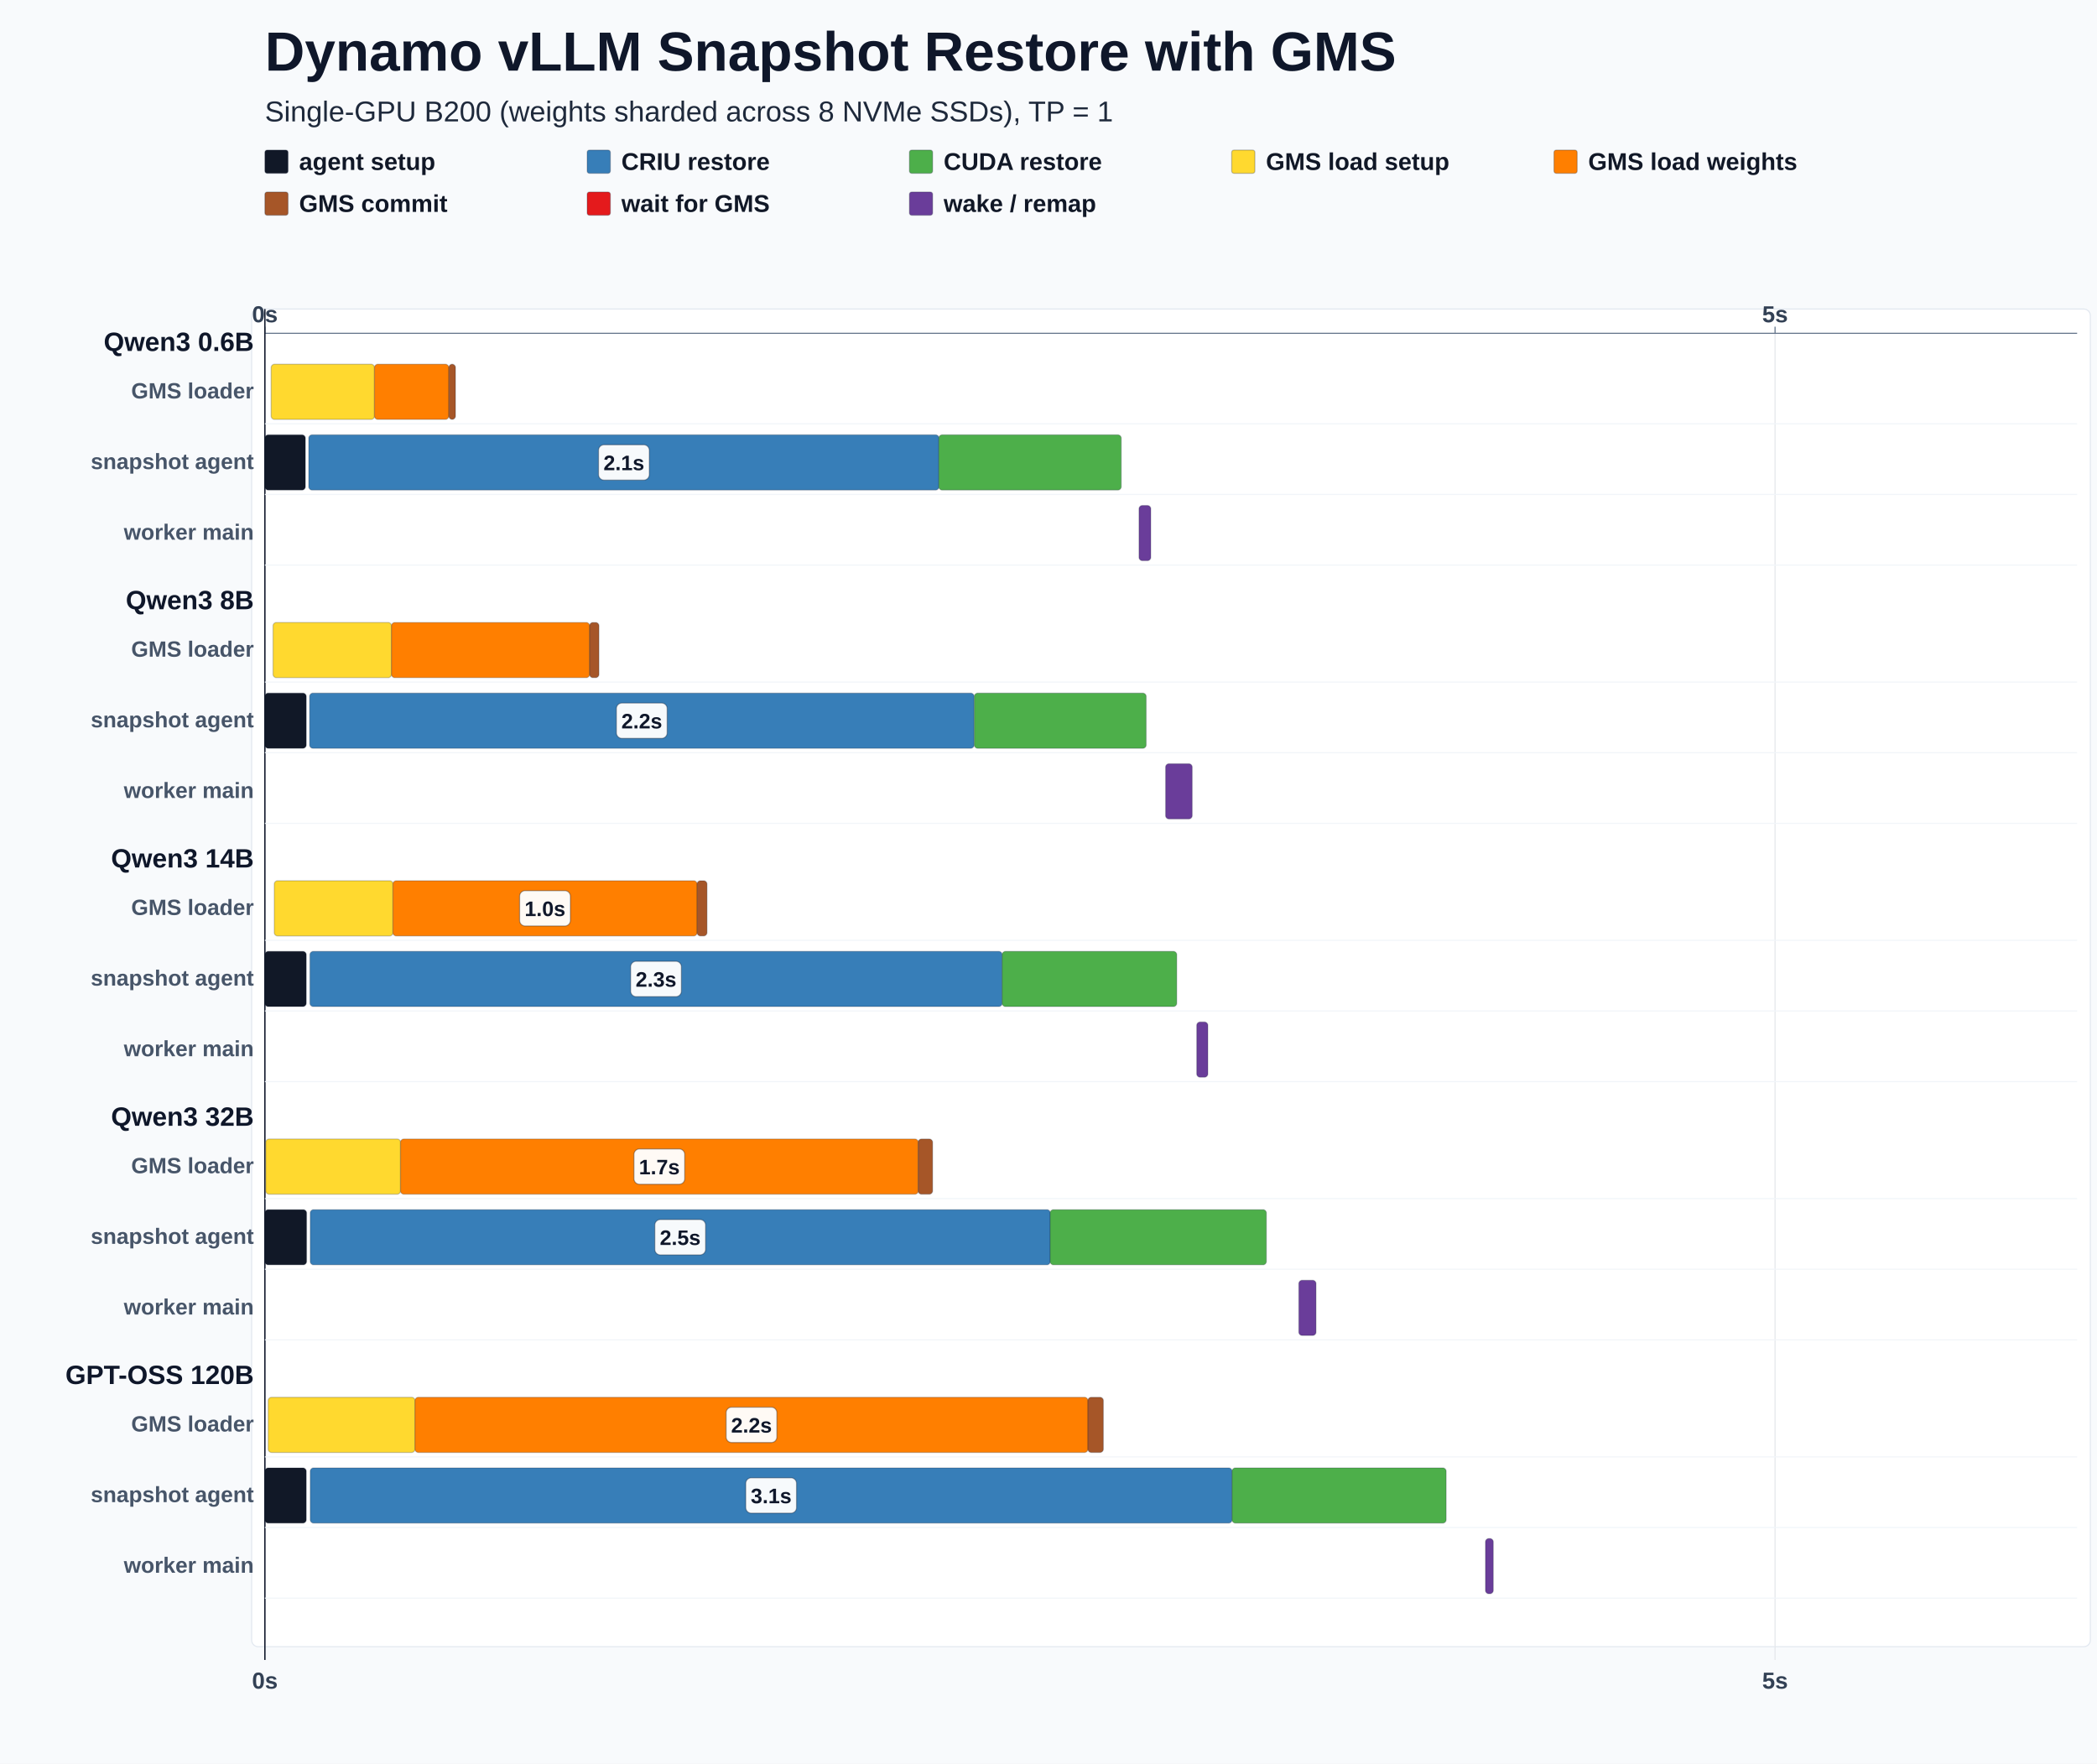
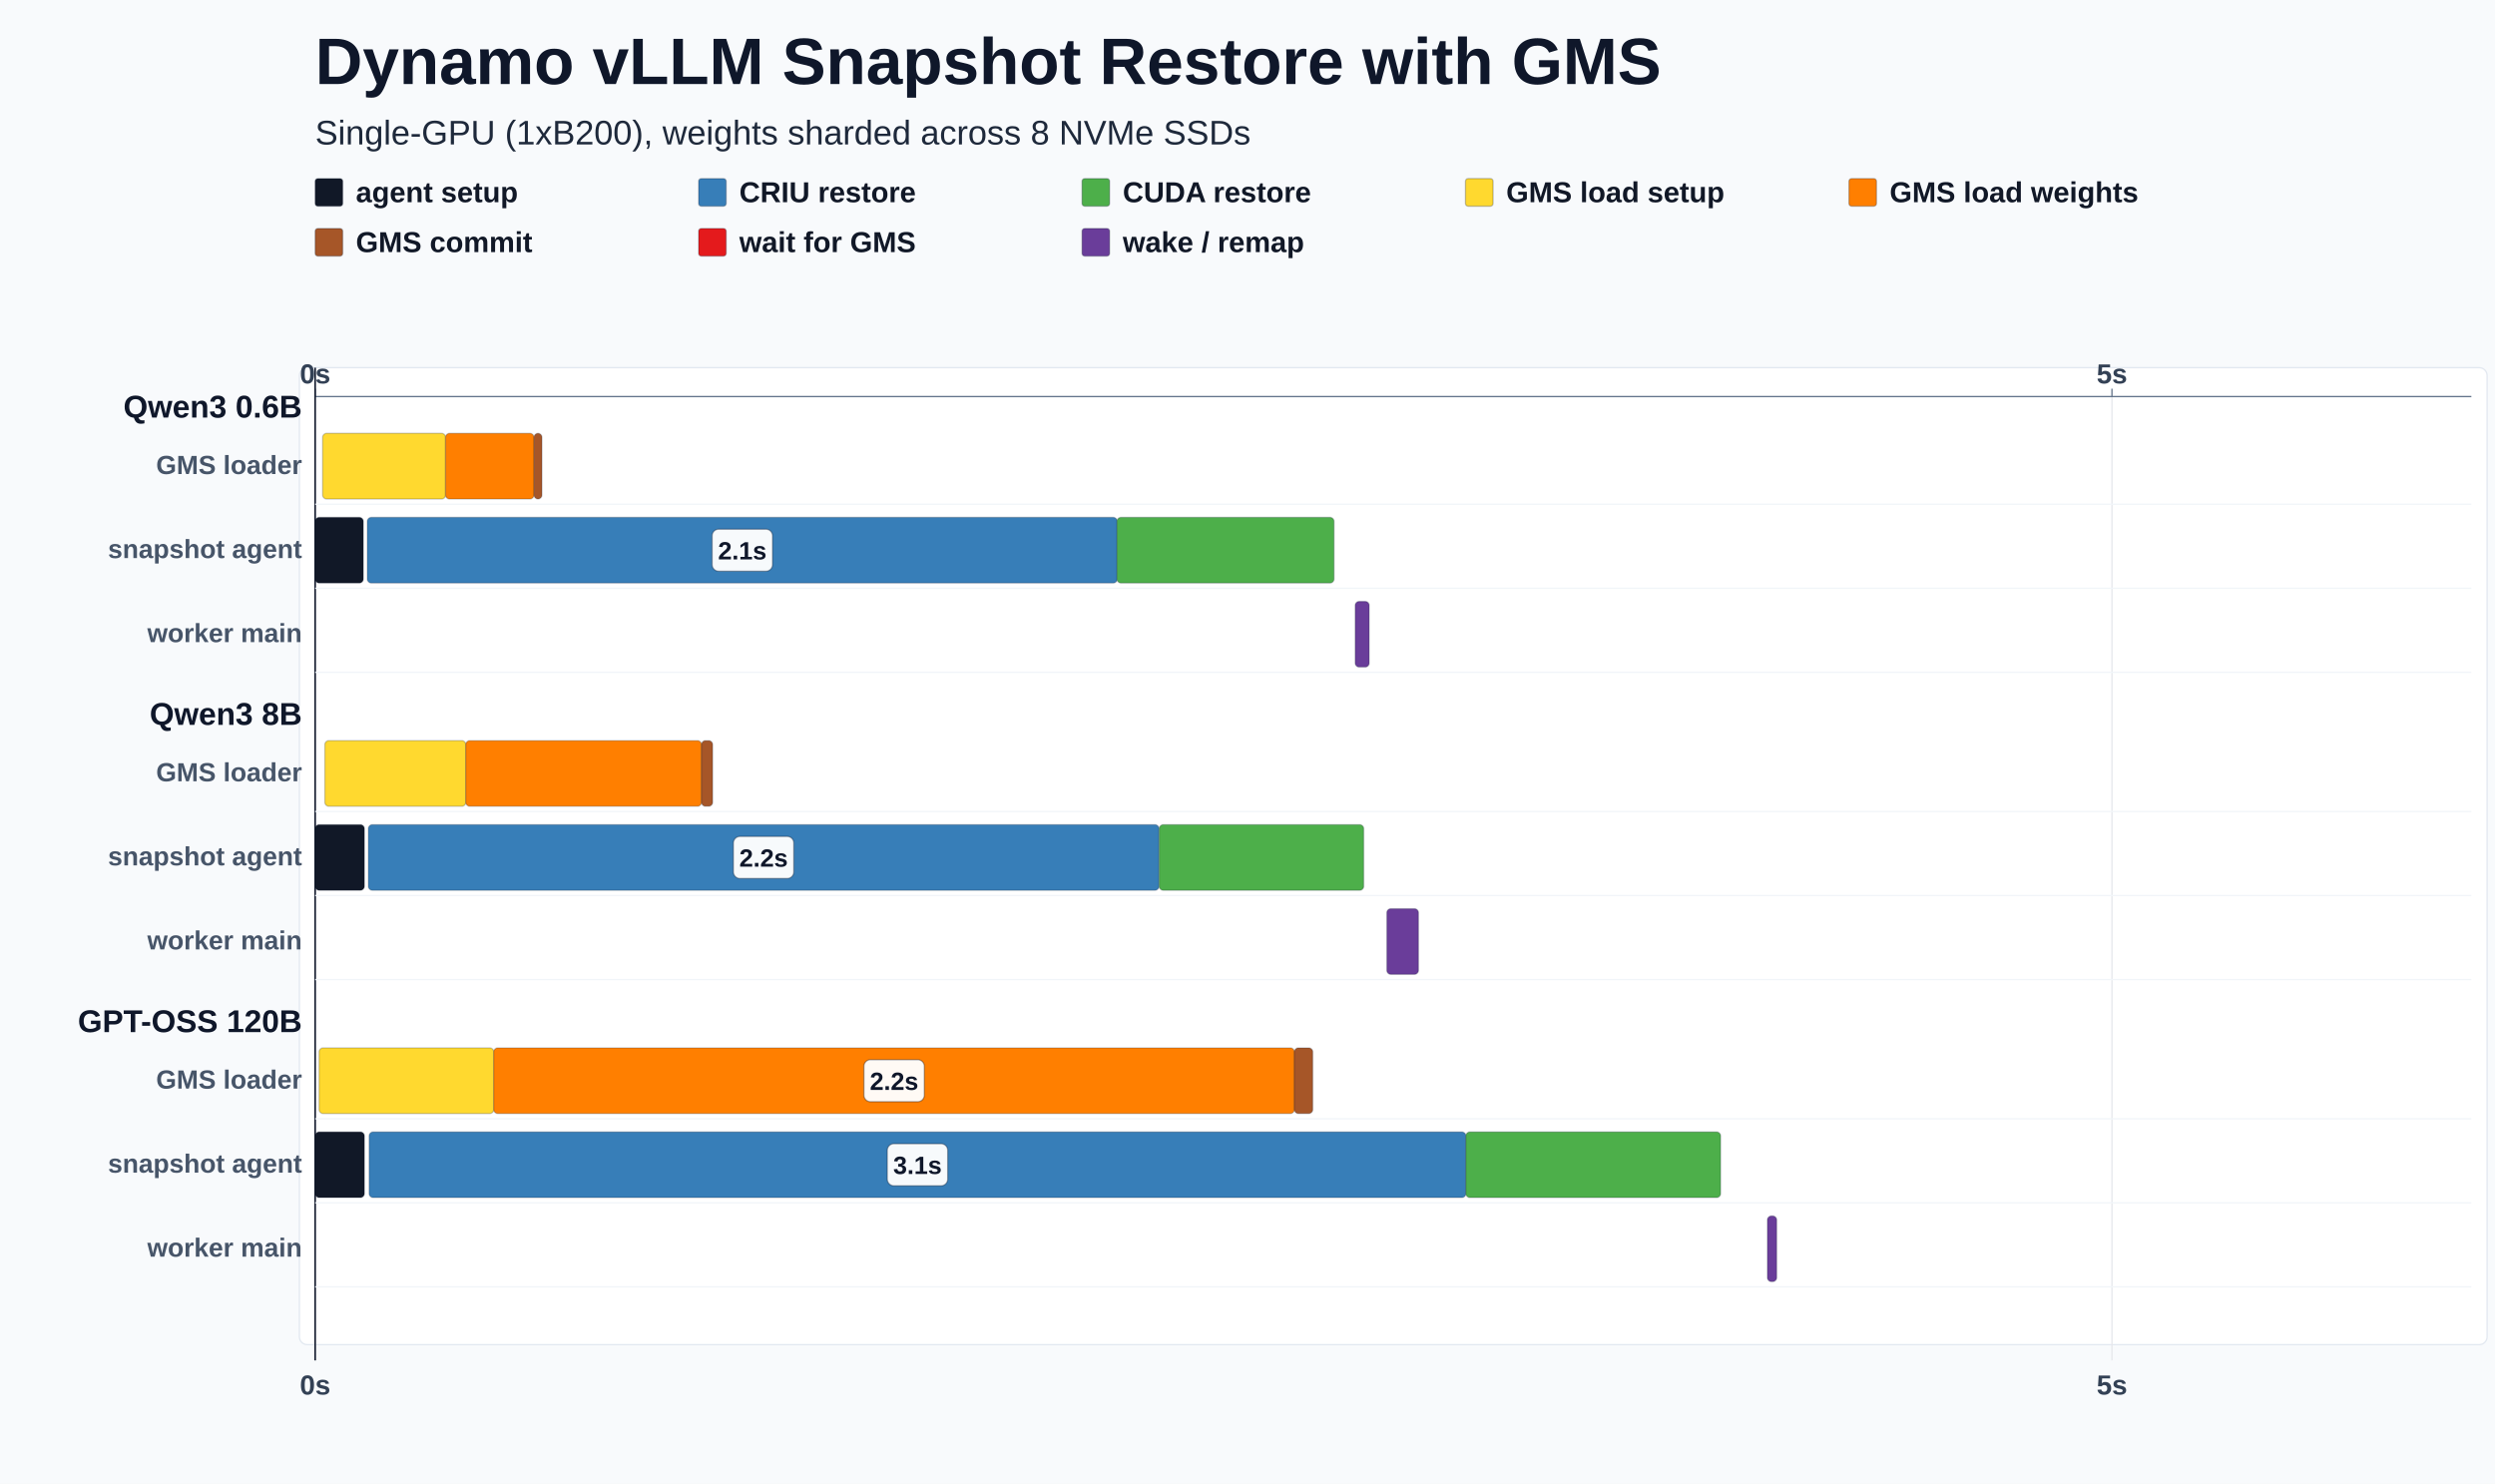
- <svg xmlns="http://www.w3.org/2000/svg" width="1900" height="1598" viewBox="0 0 1900 1598" style="background:#f8fafc;color-scheme:light">
+ <svg xmlns="http://www.w3.org/2000/svg" width="1900" height="1130" viewBox="0 0 1900 1130" style="background:#f8fafc;color-scheme:light">
  <style>
      text { font-family: Arial, Helvetica, sans-serif; fill: #0f172a; }
      .title { font-size: 50px; font-weight: 800; }
      .subtitle { font-size: 26px; font-weight: 500; fill: #1e293b; }
      .model-label { font-size: 24px; font-weight: 800; }
      .lane-label { font-size: 20px; font-weight: 700; fill: #475569; }
      .axis-label { font-size: 21px; font-weight: 700; fill: #334155; }
      .legend-label { font-size: 22px; font-weight: 700; fill: #111827; }
      .bar-label { font-size: 19px; font-weight: 800; fill: #0f172a; }
    </style>
  <rect width="100%" height="100%" fill="#f8fafc" />
-   <rect x="228" y="280" width="1666" height="1212" rx="6" fill="#ffffff" stroke="#e2e8f0" />
+   <rect x="228" y="280" width="1666" height="744" rx="6" fill="#ffffff" stroke="#e2e8f0" />
  <text class="title" x="240" y="64">Dynamo vLLM Snapshot Restore with GMS</text>
-   <text class="subtitle" x="240" y="110">Single-GPU B200 (weights sharded across 8 NVMe SSDs), TP = 1</text>
-   <line x1="240.0" y1="302" x2="240.0" y2="1504" stroke="#e5e7eb" />
+   <text class="subtitle" x="240" y="110">Single-GPU (1xB200), weights sharded across 8 NVMe SSDs</text>
+   <line x1="240.0" y1="302" x2="240.0" y2="1036" stroke="#e5e7eb" />
  <line x1="240.0" y1="296" x2="240.0" y2="302" stroke="#64748b" />
  <text class="axis-label" x="240.0" y="292" text-anchor="middle">0s</text>
-   <text class="axis-label" x="240.0" y="1530" text-anchor="middle">0s</text>
-   <line x1="1608.3" y1="302" x2="1608.3" y2="1504" stroke="#e5e7eb" />
+   <text class="axis-label" x="240.0" y="1062" text-anchor="middle">0s</text>
+   <line x1="1608.3" y1="302" x2="1608.3" y2="1036" stroke="#e5e7eb" />
  <line x1="1608.3" y1="296" x2="1608.3" y2="302" stroke="#64748b" />
  <text class="axis-label" x="1608.3" y="292" text-anchor="middle">5s</text>
-   <text class="axis-label" x="1608.3" y="1530" text-anchor="middle">5s</text>
+   <text class="axis-label" x="1608.3" y="1062" text-anchor="middle">5s</text>
  <line x1="240" y1="302" x2="1882" y2="302" stroke="#64748b" stroke-width="1" />
-   <line x1="240.0" y1="280" x2="240.0" y2="1504" stroke="#0f172a" stroke-width="1.2" />
+   <line x1="240.0" y1="280" x2="240.0" y2="1036" stroke="#0f172a" stroke-width="1.2" />
  <text class="model-label" x="230" y="318.0" text-anchor="end">Qwen3 0.6B</text>
  <text class="lane-label" x="230" y="361" text-anchor="end">GMS loader</text>
  <line x1="240" y1="384" x2="1882" y2="384" stroke="#f1f5f9" />
  <text class="lane-label" x="230" y="425" text-anchor="end">snapshot agent</text>
  <line x1="240" y1="448" x2="1882" y2="448" stroke="#f1f5f9" />
  <text class="lane-label" x="230" y="489" text-anchor="end">worker main</text>
  <line x1="240" y1="512" x2="1882" y2="512" stroke="#f1f5f9" />
  <rect x="240.0" y="394" width="36.7" height="50" rx="3" fill="#111827" stroke="#0f172a" stroke-opacity="0.22" stroke-width="1">
</rect>
  <rect x="279.7" y="394" width="571.1" height="50" rx="3" fill="#377eb8" stroke="#0f172a" stroke-opacity="0.22" stroke-width="1">
</rect>
  <rect x="542.3" y="403.0" width="46.0" height="32" rx="5" fill="#ffffff" fill-opacity="0.96" stroke="#0f172a" stroke-opacity="0.35" />
  <text class="bar-label" x="565.3" y="426.0" text-anchor="middle">2.1s</text>
  <rect x="850.6" y="394" width="165.3" height="50" rx="3" fill="#4daf4a" stroke="#0f172a" stroke-opacity="0.22" stroke-width="1">
</rect>
  <rect x="245.7" y="330" width="93.6" height="50" rx="3" fill="#ffd92f" stroke="#0f172a" stroke-opacity="0.22" stroke-width="1">
</rect>
  <rect x="339.3" y="330" width="67.3" height="50" rx="3" fill="#ff7f00" stroke="#0f172a" stroke-opacity="0.22" stroke-width="1">
</rect>
  <rect x="406.7" y="330" width="6.0" height="50" rx="3" fill="#a65628" stroke="#0f172a" stroke-opacity="0.22" stroke-width="1">
</rect>
  <rect x="1032.0" y="458" width="10.7" height="50" rx="3" fill="#6a3d9a" stroke="#0f172a" stroke-opacity="0.22" stroke-width="1">
</rect>
  <text class="model-label" x="230" y="552.0" text-anchor="end">Qwen3 8B</text>
  <text class="lane-label" x="230" y="595" text-anchor="end">GMS loader</text>
  <line x1="240" y1="618" x2="1882" y2="618" stroke="#f1f5f9" />
  <text class="lane-label" x="230" y="659" text-anchor="end">snapshot agent</text>
  <line x1="240" y1="682" x2="1882" y2="682" stroke="#f1f5f9" />
  <text class="lane-label" x="230" y="723" text-anchor="end">worker main</text>
  <line x1="240" y1="746" x2="1882" y2="746" stroke="#f1f5f9" />
  <rect x="240.0" y="628" width="37.5" height="50" rx="3" fill="#111827" stroke="#0f172a" stroke-opacity="0.22" stroke-width="1">
</rect>
  <rect x="280.5" y="628" width="602.1" height="50" rx="3" fill="#377eb8" stroke="#0f172a" stroke-opacity="0.22" stroke-width="1">
</rect>
  <rect x="558.5" y="637.0" width="46.0" height="32" rx="5" fill="#ffffff" fill-opacity="0.96" stroke="#0f172a" stroke-opacity="0.35" />
  <text class="bar-label" x="581.5" y="660.0" text-anchor="middle">2.2s</text>
  <rect x="882.8" y="628" width="155.7" height="50" rx="3" fill="#4daf4a" stroke="#0f172a" stroke-opacity="0.22" stroke-width="1">
</rect>
  <rect x="247.4" y="564" width="107.3" height="50" rx="3" fill="#ffd92f" stroke="#0f172a" stroke-opacity="0.22" stroke-width="1">
</rect>
  <rect x="354.7" y="564" width="179.5" height="50" rx="3" fill="#ff7f00" stroke="#0f172a" stroke-opacity="0.22" stroke-width="1">
</rect>
  <rect x="534.2" y="564" width="8.5" height="50" rx="3" fill="#a65628" stroke="#0f172a" stroke-opacity="0.22" stroke-width="1">
</rect>
  <rect x="1056.1" y="692" width="24.1" height="50" rx="3" fill="#6a3d9a" stroke="#0f172a" stroke-opacity="0.22" stroke-width="1">
</rect>
-   <text class="model-label" x="230" y="786.0" text-anchor="end">Qwen3 14B</text>
+   <text class="model-label" x="230" y="786.0" text-anchor="end">GPT-OSS 120B</text>
  <text class="lane-label" x="230" y="829" text-anchor="end">GMS loader</text>
  <line x1="240" y1="852" x2="1882" y2="852" stroke="#f1f5f9" />
  <text class="lane-label" x="230" y="893" text-anchor="end">snapshot agent</text>
  <line x1="240" y1="916" x2="1882" y2="916" stroke="#f1f5f9" />
  <text class="lane-label" x="230" y="957" text-anchor="end">worker main</text>
  <line x1="240" y1="980" x2="1882" y2="980" stroke="#f1f5f9" />
  <rect x="240.0" y="862" width="37.5" height="50" rx="3" fill="#111827" stroke="#0f172a" stroke-opacity="0.22" stroke-width="1">
</rect>
-   <rect x="280.8" y="862" width="627.2" height="50" rx="3" fill="#377eb8" stroke="#0f172a" stroke-opacity="0.22" stroke-width="1">
+   <rect x="281.1" y="862" width="835.2" height="50" rx="3" fill="#377eb8" stroke="#0f172a" stroke-opacity="0.22" stroke-width="1">
</rect>
-   <rect x="571.4" y="871.0" width="46.0" height="32" rx="5" fill="#ffffff" fill-opacity="0.96" stroke="#0f172a" stroke-opacity="0.35" />
-   <text class="bar-label" x="594.4" y="894.0" text-anchor="middle">2.3s</text>
-   <rect x="908.0" y="862" width="158.2" height="50" rx="3" fill="#4daf4a" stroke="#0f172a" stroke-opacity="0.22" stroke-width="1">
+   <rect x="675.7" y="871.0" width="46.0" height="32" rx="5" fill="#ffffff" fill-opacity="0.96" stroke="#0f172a" stroke-opacity="0.35" />
+   <text class="bar-label" x="698.7" y="894.0" text-anchor="middle">3.1s</text>
+   <rect x="1116.3" y="862" width="194.0" height="50" rx="3" fill="#4daf4a" stroke="#0f172a" stroke-opacity="0.22" stroke-width="1">
</rect>
-   <rect x="248.5" y="798" width="107.6" height="50" rx="3" fill="#ffd92f" stroke="#0f172a" stroke-opacity="0.22" stroke-width="1">
+   <rect x="243.0" y="798" width="133.0" height="50" rx="3" fill="#ffd92f" stroke="#0f172a" stroke-opacity="0.22" stroke-width="1">
</rect>
-   <rect x="356.0" y="798" width="275.6" height="50" rx="3" fill="#ff7f00" stroke="#0f172a" stroke-opacity="0.22" stroke-width="1">
+   <rect x="376.0" y="798" width="609.7" height="50" rx="3" fill="#ff7f00" stroke="#0f172a" stroke-opacity="0.22" stroke-width="1">
</rect>
-   <rect x="470.8" y="807.0" width="46.0" height="32" rx="5" fill="#ffffff" fill-opacity="0.96" stroke="#0f172a" stroke-opacity="0.35" />
-   <text class="bar-label" x="493.8" y="830.0" text-anchor="middle">1.0s</text>
-   <rect x="631.6" y="798" width="9.0" height="50" rx="3" fill="#a65628" stroke="#0f172a" stroke-opacity="0.22" stroke-width="1">
+   <rect x="657.9" y="807.0" width="46.0" height="32" rx="5" fill="#ffffff" fill-opacity="0.96" stroke="#0f172a" stroke-opacity="0.35" />
+   <text class="bar-label" x="680.9" y="830.0" text-anchor="middle">2.2s</text>
+   <rect x="985.7" y="798" width="14.0" height="50" rx="3" fill="#a65628" stroke="#0f172a" stroke-opacity="0.22" stroke-width="1">
</rect>
-   <rect x="1084.3" y="926" width="10.1" height="50" rx="3" fill="#6a3d9a" stroke="#0f172a" stroke-opacity="0.22" stroke-width="1">
- </rect>
-   <text class="model-label" x="230" y="1020.0" text-anchor="end">Qwen3 32B</text>
-   <text class="lane-label" x="230" y="1063" text-anchor="end">GMS loader</text>
-   <line x1="240" y1="1086" x2="1882" y2="1086" stroke="#f1f5f9" />
-   <text class="lane-label" x="230" y="1127" text-anchor="end">snapshot agent</text>
-   <line x1="240" y1="1150" x2="1882" y2="1150" stroke="#f1f5f9" />
-   <text class="lane-label" x="230" y="1191" text-anchor="end">worker main</text>
-   <line x1="240" y1="1214" x2="1882" y2="1214" stroke="#f1f5f9" />
-   <rect x="240.0" y="1096" width="37.8" height="50" rx="3" fill="#111827" stroke="#0f172a" stroke-opacity="0.22" stroke-width="1">
- </rect>
-   <rect x="281.1" y="1096" width="670.5" height="50" rx="3" fill="#377eb8" stroke="#0f172a" stroke-opacity="0.22" stroke-width="1">
- </rect>
-   <rect x="593.3" y="1105.0" width="46.0" height="32" rx="5" fill="#ffffff" fill-opacity="0.96" stroke="#0f172a" stroke-opacity="0.35" />
-   <text class="bar-label" x="616.3" y="1128.0" text-anchor="middle">2.5s</text>
-   <rect x="951.5" y="1096" width="195.9" height="50" rx="3" fill="#4daf4a" stroke="#0f172a" stroke-opacity="0.22" stroke-width="1">
- </rect>
-   <rect x="240.8" y="1032" width="122.1" height="50" rx="3" fill="#ffd92f" stroke="#0f172a" stroke-opacity="0.22" stroke-width="1">
- </rect>
-   <rect x="362.9" y="1032" width="469.1" height="50" rx="3" fill="#ff7f00" stroke="#0f172a" stroke-opacity="0.22" stroke-width="1">
- </rect>
-   <rect x="574.4" y="1041.0" width="46.0" height="32" rx="5" fill="#ffffff" fill-opacity="0.96" stroke="#0f172a" stroke-opacity="0.35" />
-   <text class="bar-label" x="597.4" y="1064.0" text-anchor="middle">1.7s</text>
-   <rect x="831.9" y="1032" width="13.1" height="50" rx="3" fill="#a65628" stroke="#0f172a" stroke-opacity="0.22" stroke-width="1">
- </rect>
-   <rect x="1176.8" y="1160" width="15.6" height="50" rx="3" fill="#6a3d9a" stroke="#0f172a" stroke-opacity="0.22" stroke-width="1">
- </rect>
-   <text class="model-label" x="230" y="1254.0" text-anchor="end">GPT-OSS 120B</text>
-   <text class="lane-label" x="230" y="1297" text-anchor="end">GMS loader</text>
-   <line x1="240" y1="1320" x2="1882" y2="1320" stroke="#f1f5f9" />
-   <text class="lane-label" x="230" y="1361" text-anchor="end">snapshot agent</text>
-   <line x1="240" y1="1384" x2="1882" y2="1384" stroke="#f1f5f9" />
-   <text class="lane-label" x="230" y="1425" text-anchor="end">worker main</text>
-   <line x1="240" y1="1448" x2="1882" y2="1448" stroke="#f1f5f9" />
-   <rect x="240.0" y="1330" width="37.5" height="50" rx="3" fill="#111827" stroke="#0f172a" stroke-opacity="0.22" stroke-width="1">
- </rect>
-   <rect x="281.1" y="1330" width="835.2" height="50" rx="3" fill="#377eb8" stroke="#0f172a" stroke-opacity="0.22" stroke-width="1">
- </rect>
-   <rect x="675.7" y="1339.0" width="46.0" height="32" rx="5" fill="#ffffff" fill-opacity="0.96" stroke="#0f172a" stroke-opacity="0.35" />
-   <text class="bar-label" x="698.7" y="1362.0" text-anchor="middle">3.1s</text>
-   <rect x="1116.3" y="1330" width="194.0" height="50" rx="3" fill="#4daf4a" stroke="#0f172a" stroke-opacity="0.22" stroke-width="1">
- </rect>
-   <rect x="243.0" y="1266" width="133.0" height="50" rx="3" fill="#ffd92f" stroke="#0f172a" stroke-opacity="0.22" stroke-width="1">
- </rect>
-   <rect x="376.0" y="1266" width="609.7" height="50" rx="3" fill="#ff7f00" stroke="#0f172a" stroke-opacity="0.22" stroke-width="1">
- </rect>
-   <rect x="657.9" y="1275.0" width="46.0" height="32" rx="5" fill="#ffffff" fill-opacity="0.96" stroke="#0f172a" stroke-opacity="0.35" />
-   <text class="bar-label" x="680.9" y="1298.0" text-anchor="middle">2.2s</text>
-   <rect x="985.7" y="1266" width="14.0" height="50" rx="3" fill="#a65628" stroke="#0f172a" stroke-opacity="0.22" stroke-width="1">
- </rect>
-   <rect x="1345.9" y="1394" width="7.1" height="50" rx="3" fill="#6a3d9a" stroke="#0f172a" stroke-opacity="0.22" stroke-width="1">
+   <rect x="1345.9" y="926" width="7.1" height="50" rx="3" fill="#6a3d9a" stroke="#0f172a" stroke-opacity="0.22" stroke-width="1">
</rect>
  <rect x="240" y="136" width="21" height="21" rx="2" fill="#111827" stroke="#0f172a" stroke-opacity="0.25" />
  <text class="legend-label" x="271" y="154">agent setup</text>
  <rect x="532" y="136" width="21" height="21" rx="2" fill="#377eb8" stroke="#0f172a" stroke-opacity="0.25" />
  <text class="legend-label" x="563" y="154">CRIU restore</text>
  <rect x="824" y="136" width="21" height="21" rx="2" fill="#4daf4a" stroke="#0f172a" stroke-opacity="0.25" />
  <text class="legend-label" x="855" y="154">CUDA restore</text>
  <rect x="1116" y="136" width="21" height="21" rx="2" fill="#ffd92f" stroke="#0f172a" stroke-opacity="0.25" />
  <text class="legend-label" x="1147" y="154">GMS load setup</text>
  <rect x="1408" y="136" width="21" height="21" rx="2" fill="#ff7f00" stroke="#0f172a" stroke-opacity="0.25" />
  <text class="legend-label" x="1439" y="154">GMS load weights</text>
  <rect x="240" y="174" width="21" height="21" rx="2" fill="#a65628" stroke="#0f172a" stroke-opacity="0.25" />
  <text class="legend-label" x="271" y="192">GMS commit</text>
  <rect x="532" y="174" width="21" height="21" rx="2" fill="#e41a1c" stroke="#0f172a" stroke-opacity="0.25" />
  <text class="legend-label" x="563" y="192">wait for GMS</text>
  <rect x="824" y="174" width="21" height="21" rx="2" fill="#6a3d9a" stroke="#0f172a" stroke-opacity="0.25" />
  <text class="legend-label" x="855" y="192">wake / remap</text>
</svg>
